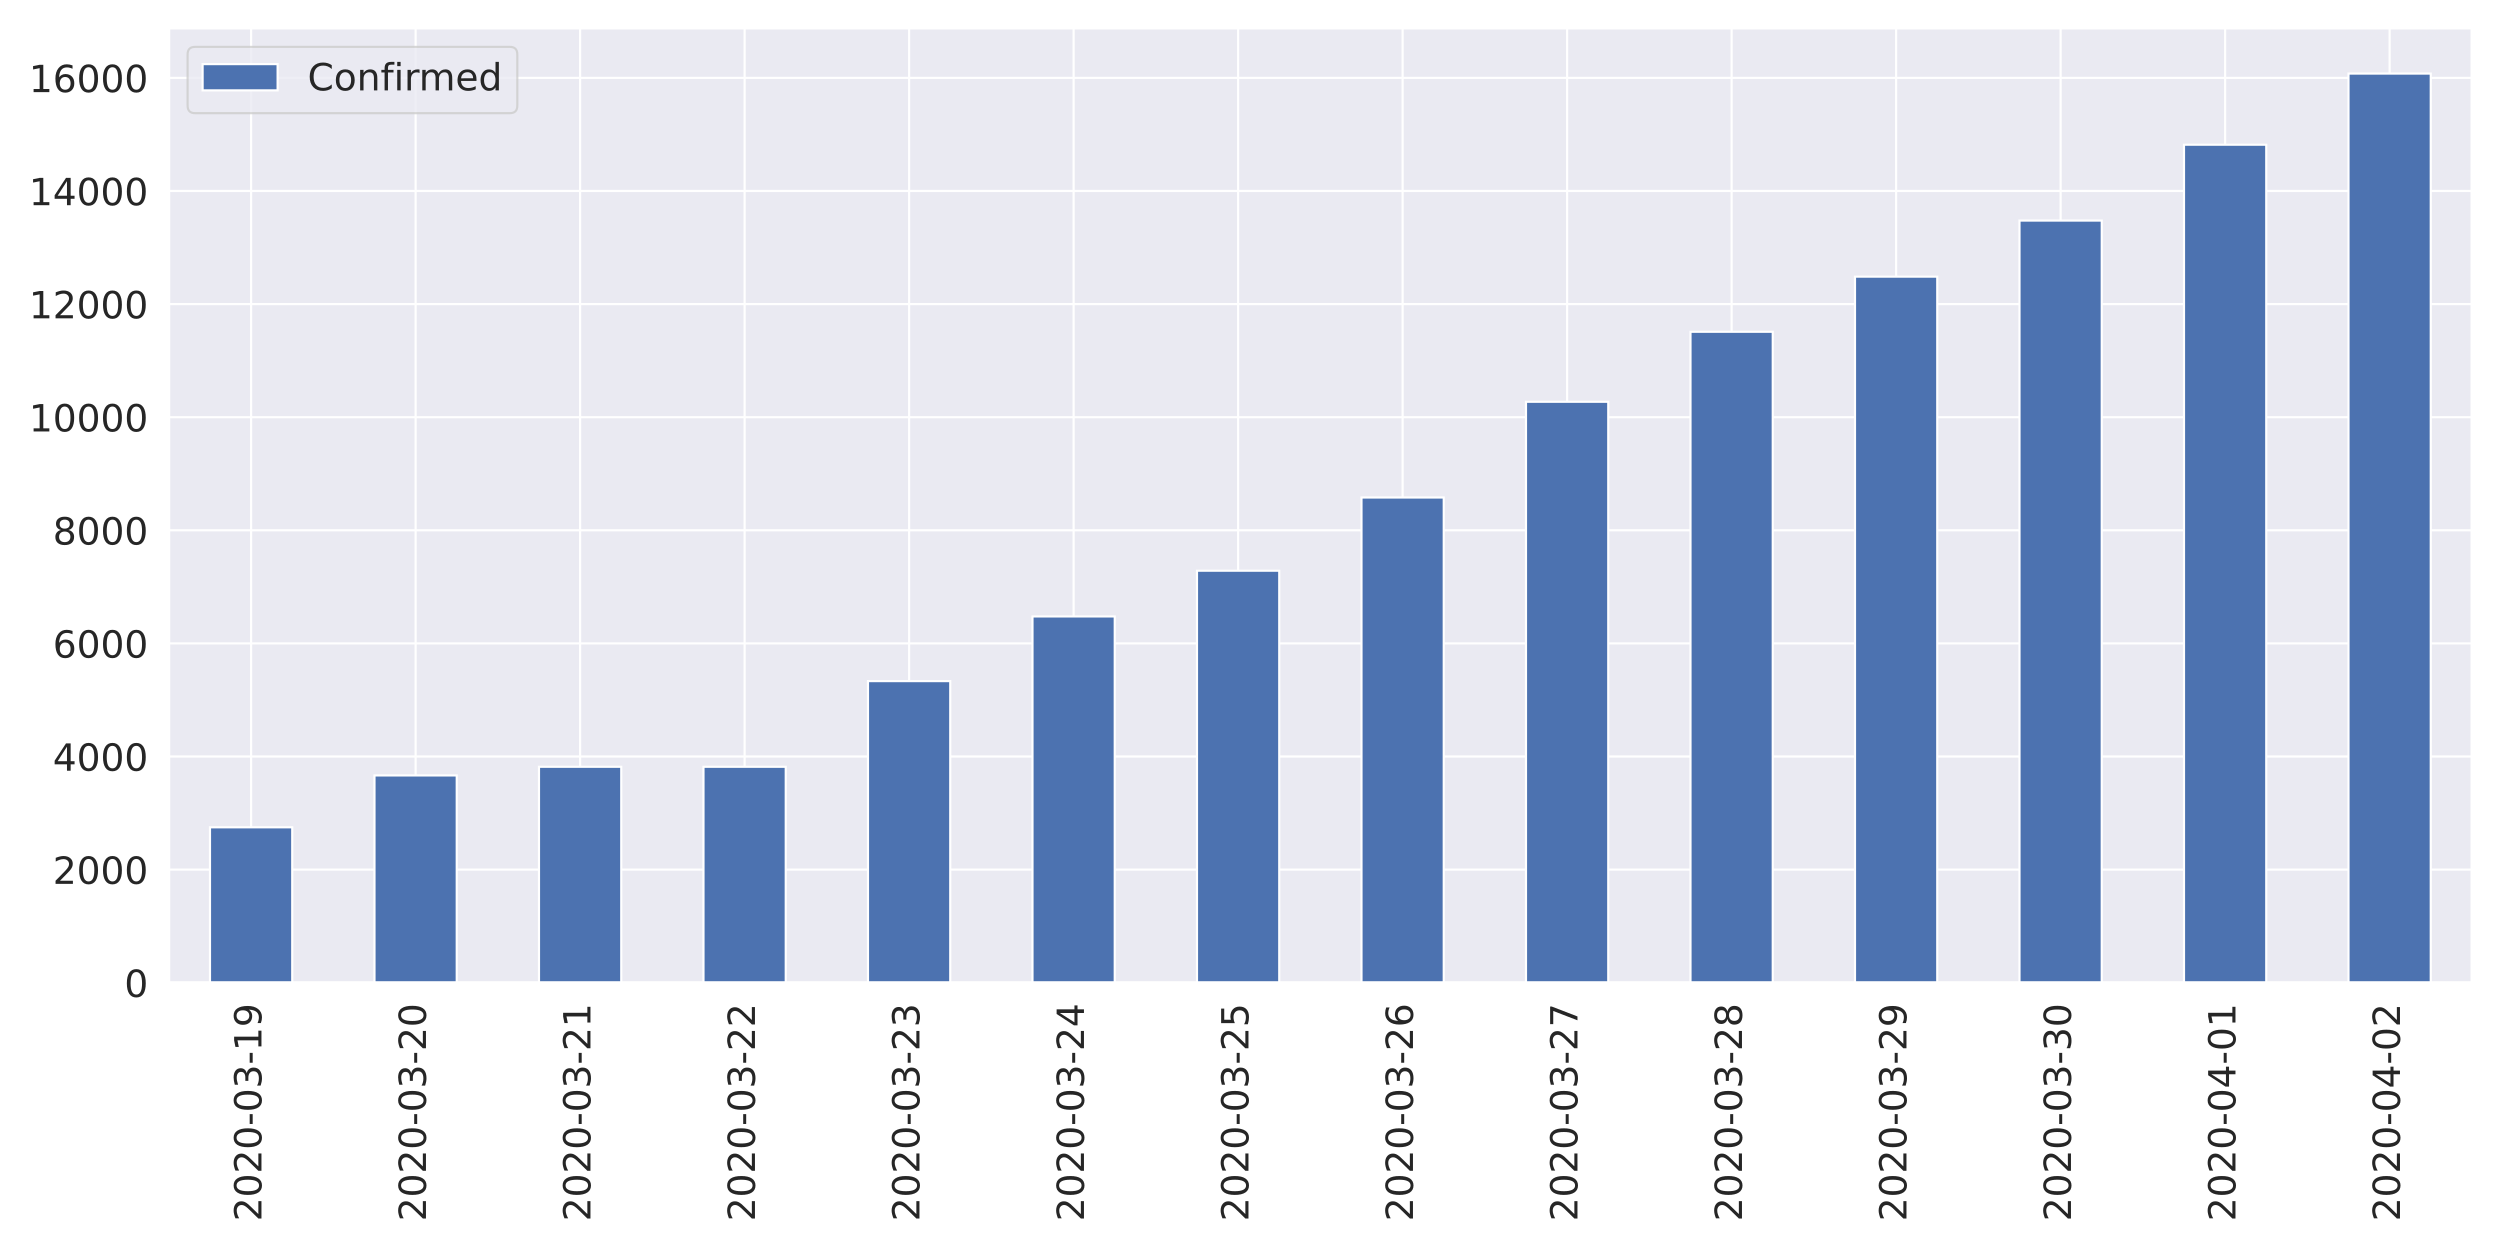
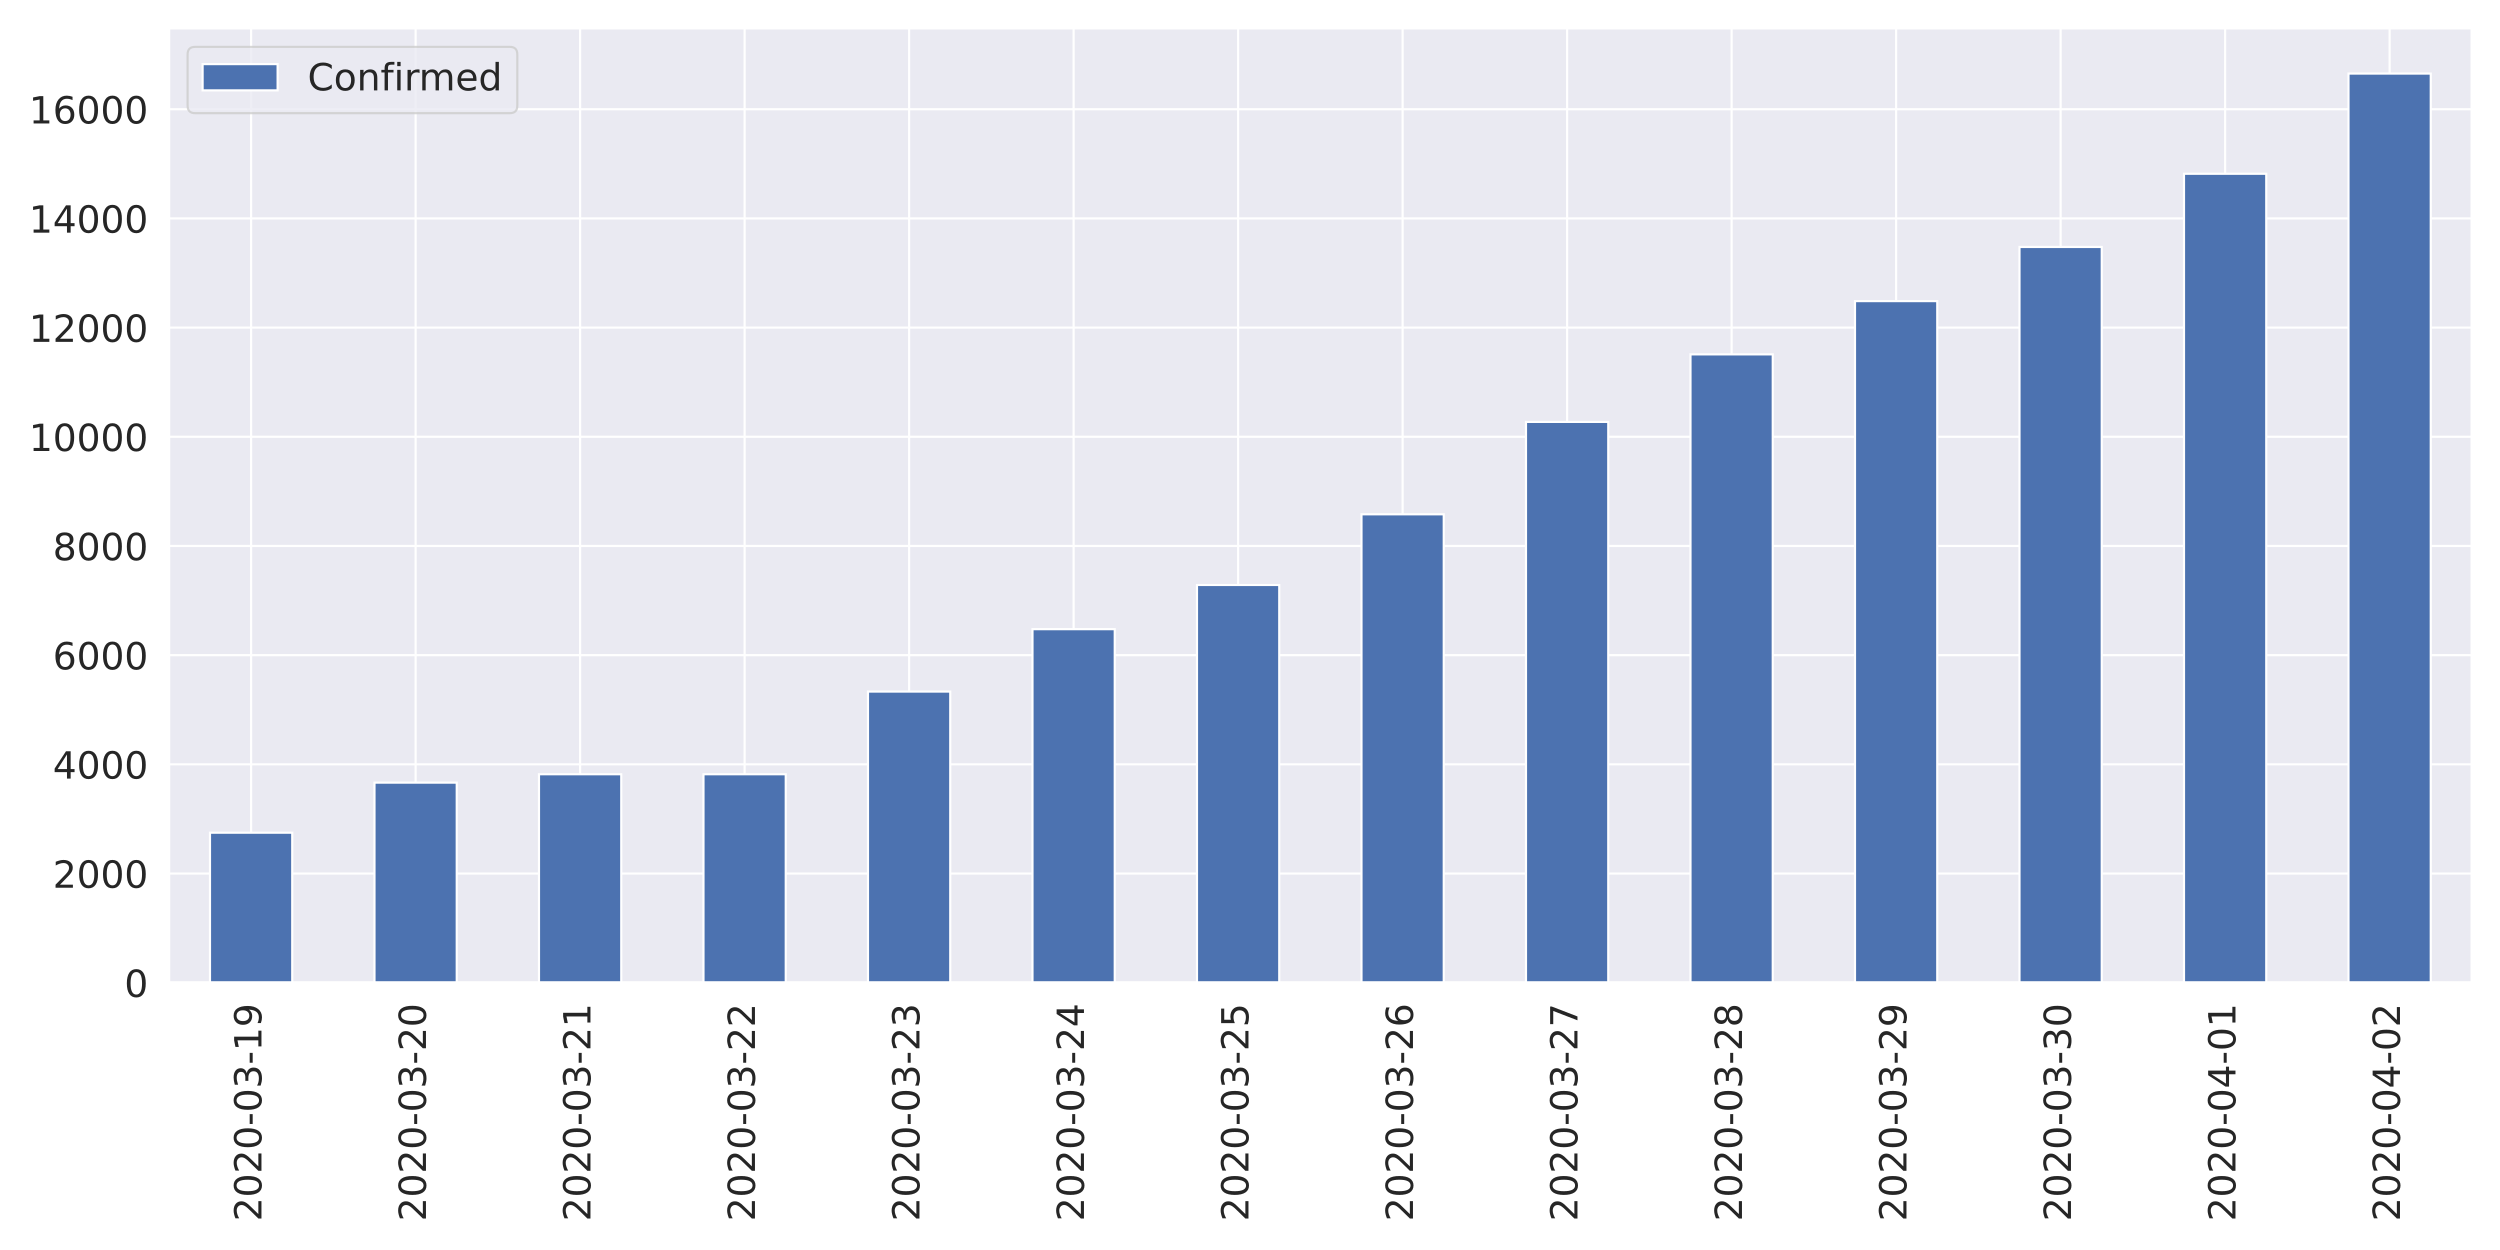
<svg xmlns="http://www.w3.org/2000/svg" xmlns:xlink="http://www.w3.org/1999/xlink" height="576pt" version="1.1" viewBox="0 0 1152 576" width="1152pt">
  <defs>
    <style type="text/css">
*{stroke-linecap:butt;stroke-linejoin:round;}
  </style>
  </defs>
  <g id="figure_1">
    <g id="patch_1">
      <path d="M 0 576  L 1152 576  L 1152 0  L 0 0  z " style="fill:#ffffff;" />
    </g>
    <g id="axes_1">
      <g id="patch_2">
        <path d="M 77.81 452.83  L 1139.04 452.83  L 1139.04 12.96  L 77.81 12.96  z " style="fill:#eaeaf2;" />
      </g>
      <g id="matplotlib.axis_1">
        <g id="xtick_1">
          <g id="line2d_1">
            <path clip-path="url(#p158384bc4e)" d="M 115.711 452.83  L 115.711 12.96  " style="fill:none;stroke:#ffffff;stroke-linecap:round;" />
          </g>
          <g id="text_1">
            <defs>
              <path d="M 19.188 8.297  L 53.609 8.297  L 53.609 0  L 7.328 0  L 7.328 8.297  Q 12.938 14.109 22.625 23.891  Q 32.328 33.688 34.812 36.531  Q 39.547 41.844 41.422 45.531  Q 43.312 49.219 43.312 52.781  Q 43.312 58.594 39.234 62.25  Q 35.156 65.922 28.609 65.922  Q 23.969 65.922 18.812 64.312  Q 13.672 62.703 7.812 59.422  L 7.812 69.391  Q 13.766 71.781 18.938 73  Q 24.125 74.219 28.422 74.219  Q 39.75 74.219 46.484 68.547  Q 53.219 62.891 53.219 53.422  Q 53.219 48.922 51.531 44.891  Q 49.859 40.875 45.406 35.406  Q 44.188 33.984 37.641 27.219  Q 31.109 20.453 19.188 8.297  z " id="DejaVuSans-50" />
              <path d="M 31.781 66.406  Q 24.172 66.406 20.328 58.906  Q 16.5 51.422 16.5 36.375  Q 16.5 21.391 20.328 13.891  Q 24.172 6.391 31.781 6.391  Q 39.453 6.391 43.281 13.891  Q 47.125 21.391 47.125 36.375  Q 47.125 51.422 43.281 58.906  Q 39.453 66.406 31.781 66.406  z M 31.781 74.219  Q 44.047 74.219 50.516 64.516  Q 56.984 54.828 56.984 36.375  Q 56.984 17.969 50.516 8.266  Q 44.047 -1.422 31.781 -1.422  Q 19.531 -1.422 13.062 8.266  Q 6.594 17.969 6.594 36.375  Q 6.594 54.828 13.062 64.516  Q 19.531 74.219 31.781 74.219  z " id="DejaVuSans-48" />
              <path d="M 4.891 31.391  L 31.203 31.391  L 31.203 23.391  L 4.891 23.391  z " id="DejaVuSans-45" />
              <path d="M 40.578 39.312  Q 47.656 37.797 51.625 33  Q 55.609 28.219 55.609 21.188  Q 55.609 10.406 48.188 4.484  Q 40.766 -1.422 27.094 -1.422  Q 22.516 -1.422 17.656 -0.516  Q 12.797 0.391 7.625 2.203  L 7.625 11.719  Q 11.719 9.328 16.594 8.109  Q 21.484 6.891 26.812 6.891  Q 36.078 6.891 40.938 10.547  Q 45.797 14.203 45.797 21.188  Q 45.797 27.641 41.281 31.266  Q 36.766 34.906 28.719 34.906  L 20.219 34.906  L 20.219 43.016  L 29.109 43.016  Q 36.375 43.016 40.234 45.922  Q 44.094 48.828 44.094 54.297  Q 44.094 59.906 40.109 62.906  Q 36.141 65.922 28.719 65.922  Q 24.656 65.922 20.016 65.031  Q 15.375 64.156 9.812 62.312  L 9.812 71.094  Q 15.438 72.656 20.344 73.438  Q 25.25 74.219 29.594 74.219  Q 40.828 74.219 47.359 69.109  Q 53.906 64.016 53.906 55.328  Q 53.906 49.266 50.438 45.094  Q 46.969 40.922 40.578 39.312  z " id="DejaVuSans-51" />
              <path d="M 12.406 8.297  L 28.516 8.297  L 28.516 63.922  L 10.984 60.406  L 10.984 69.391  L 28.422 72.906  L 38.281 72.906  L 38.281 8.297  L 54.391 8.297  L 54.391 0  L 12.406 0  z " id="DejaVuSans-49" />
              <path d="M 10.984 1.516  L 10.984 10.5  Q 14.703 8.734 18.5 7.812  Q 22.312 6.891 25.984 6.891  Q 35.75 6.891 40.891 13.453  Q 46.047 20.016 46.781 33.406  Q 43.953 29.203 39.594 26.953  Q 35.25 24.703 29.984 24.703  Q 19.047 24.703 12.672 31.312  Q 6.297 37.938 6.297 49.422  Q 6.297 60.641 12.938 67.422  Q 19.578 74.219 30.609 74.219  Q 43.266 74.219 49.922 64.516  Q 56.594 54.828 56.594 36.375  Q 56.594 19.141 48.406 8.859  Q 40.234 -1.422 26.422 -1.422  Q 22.703 -1.422 18.891 -0.688  Q 15.094 0.047 10.984 1.516  z M 30.609 32.422  Q 37.25 32.422 41.125 36.953  Q 45.016 41.5 45.016 49.422  Q 45.016 57.281 41.125 61.844  Q 37.25 66.406 30.609 66.406  Q 23.969 66.406 20.094 61.844  Q 16.219 57.281 16.219 49.422  Q 16.219 41.5 20.094 36.953  Q 23.969 32.422 30.609 32.422  z " id="DejaVuSans-57" />
            </defs>
            <g style="fill:#262626;" transform="translate(120.4793 562.7538)rotate(-90)scale(0.1728 -0.1728)">
              <use xlink:href="#DejaVuSans-50" />
              <use x="63.623" xlink:href="#DejaVuSans-48" />
              <use x="127.246" xlink:href="#DejaVuSans-50" />
              <use x="190.869" xlink:href="#DejaVuSans-48" />
              <use x="254.492" xlink:href="#DejaVuSans-45" />
              <use x="290.576" xlink:href="#DejaVuSans-48" />
              <use x="354.199" xlink:href="#DejaVuSans-51" />
              <use x="417.822" xlink:href="#DejaVuSans-45" />
              <use x="453.906" xlink:href="#DejaVuSans-49" />
              <use x="517.529" xlink:href="#DejaVuSans-57" />
            </g>
          </g>
        </g>
        <g id="xtick_2">
          <g id="line2d_2">
            <path clip-path="url(#p158384bc4e)" d="M 191.513 452.83  L 191.513 12.96  " style="fill:none;stroke:#ffffff;stroke-linecap:round;" />
          </g>
          <g id="text_2">
            <g style="fill:#262626;" transform="translate(196.2814 562.7538)rotate(-90)scale(0.1728 -0.1728)">
              <use xlink:href="#DejaVuSans-50" />
              <use x="63.623" xlink:href="#DejaVuSans-48" />
              <use x="127.246" xlink:href="#DejaVuSans-50" />
              <use x="190.869" xlink:href="#DejaVuSans-48" />
              <use x="254.492" xlink:href="#DejaVuSans-45" />
              <use x="290.576" xlink:href="#DejaVuSans-48" />
              <use x="354.199" xlink:href="#DejaVuSans-51" />
              <use x="417.822" xlink:href="#DejaVuSans-45" />
              <use x="453.906" xlink:href="#DejaVuSans-50" />
              <use x="517.529" xlink:href="#DejaVuSans-48" />
            </g>
          </g>
        </g>
        <g id="xtick_3">
          <g id="line2d_3">
            <path clip-path="url(#p158384bc4e)" d="M 267.315 452.83  L 267.315 12.96  " style="fill:none;stroke:#ffffff;stroke-linecap:round;" />
          </g>
          <g id="text_3">
            <g style="fill:#262626;" transform="translate(272.0836 562.7538)rotate(-90)scale(0.1728 -0.1728)">
              <use xlink:href="#DejaVuSans-50" />
              <use x="63.623" xlink:href="#DejaVuSans-48" />
              <use x="127.246" xlink:href="#DejaVuSans-50" />
              <use x="190.869" xlink:href="#DejaVuSans-48" />
              <use x="254.492" xlink:href="#DejaVuSans-45" />
              <use x="290.576" xlink:href="#DejaVuSans-48" />
              <use x="354.199" xlink:href="#DejaVuSans-51" />
              <use x="417.822" xlink:href="#DejaVuSans-45" />
              <use x="453.906" xlink:href="#DejaVuSans-50" />
              <use x="517.529" xlink:href="#DejaVuSans-49" />
            </g>
          </g>
        </g>
        <g id="xtick_4">
          <g id="line2d_4">
            <path clip-path="url(#p158384bc4e)" d="M 343.118 452.83  L 343.118 12.96  " style="fill:none;stroke:#ffffff;stroke-linecap:round;" />
          </g>
          <g id="text_4">
            <g style="fill:#262626;" transform="translate(347.8857 562.7538)rotate(-90)scale(0.1728 -0.1728)">
              <use xlink:href="#DejaVuSans-50" />
              <use x="63.623" xlink:href="#DejaVuSans-48" />
              <use x="127.246" xlink:href="#DejaVuSans-50" />
              <use x="190.869" xlink:href="#DejaVuSans-48" />
              <use x="254.492" xlink:href="#DejaVuSans-45" />
              <use x="290.576" xlink:href="#DejaVuSans-48" />
              <use x="354.199" xlink:href="#DejaVuSans-51" />
              <use x="417.822" xlink:href="#DejaVuSans-45" />
              <use x="453.906" xlink:href="#DejaVuSans-50" />
              <use x="517.529" xlink:href="#DejaVuSans-50" />
            </g>
          </g>
        </g>
        <g id="xtick_5">
          <g id="line2d_5">
            <path clip-path="url(#p158384bc4e)" d="M 418.92 452.83  L 418.92 12.96  " style="fill:none;stroke:#ffffff;stroke-linecap:round;" />
          </g>
          <g id="text_5">
            <g style="fill:#262626;" transform="translate(423.6878 562.7538)rotate(-90)scale(0.1728 -0.1728)">
              <use xlink:href="#DejaVuSans-50" />
              <use x="63.623" xlink:href="#DejaVuSans-48" />
              <use x="127.246" xlink:href="#DejaVuSans-50" />
              <use x="190.869" xlink:href="#DejaVuSans-48" />
              <use x="254.492" xlink:href="#DejaVuSans-45" />
              <use x="290.576" xlink:href="#DejaVuSans-48" />
              <use x="354.199" xlink:href="#DejaVuSans-51" />
              <use x="417.822" xlink:href="#DejaVuSans-45" />
              <use x="453.906" xlink:href="#DejaVuSans-50" />
              <use x="517.529" xlink:href="#DejaVuSans-51" />
            </g>
          </g>
        </g>
        <g id="xtick_6">
          <g id="line2d_6">
            <path clip-path="url(#p158384bc4e)" d="M 494.722 452.83  L 494.722 12.96  " style="fill:none;stroke:#ffffff;stroke-linecap:round;" />
          </g>
          <g id="text_6">
            <defs>
              <path d="M 37.797 64.312  L 12.891 25.391  L 37.797 25.391  z M 35.203 72.906  L 47.609 72.906  L 47.609 25.391  L 58.016 25.391  L 58.016 17.188  L 47.609 17.188  L 47.609 0  L 37.797 0  L 37.797 17.188  L 4.891 17.188  L 4.891 26.703  z " id="DejaVuSans-52" />
            </defs>
            <g style="fill:#262626;" transform="translate(499.49 562.7538)rotate(-90)scale(0.1728 -0.1728)">
              <use xlink:href="#DejaVuSans-50" />
              <use x="63.623" xlink:href="#DejaVuSans-48" />
              <use x="127.246" xlink:href="#DejaVuSans-50" />
              <use x="190.869" xlink:href="#DejaVuSans-48" />
              <use x="254.492" xlink:href="#DejaVuSans-45" />
              <use x="290.576" xlink:href="#DejaVuSans-48" />
              <use x="354.199" xlink:href="#DejaVuSans-51" />
              <use x="417.822" xlink:href="#DejaVuSans-45" />
              <use x="453.906" xlink:href="#DejaVuSans-50" />
              <use x="517.529" xlink:href="#DejaVuSans-52" />
            </g>
          </g>
        </g>
        <g id="xtick_7">
          <g id="line2d_7">
            <path clip-path="url(#p158384bc4e)" d="M 570.524 452.83  L 570.524 12.96  " style="fill:none;stroke:#ffffff;stroke-linecap:round;" />
          </g>
          <g id="text_7">
            <defs>
              <path d="M 10.797 72.906  L 49.516 72.906  L 49.516 64.594  L 19.828 64.594  L 19.828 46.734  Q 21.969 47.469 24.109 47.828  Q 26.266 48.188 28.422 48.188  Q 40.625 48.188 47.75 41.5  Q 54.891 34.812 54.891 23.391  Q 54.891 11.625 47.562 5.094  Q 40.234 -1.422 26.906 -1.422  Q 22.312 -1.422 17.547 -0.641  Q 12.797 0.141 7.719 1.703  L 7.719 11.625  Q 12.109 9.234 16.797 8.062  Q 21.484 6.891 26.703 6.891  Q 35.156 6.891 40.078 11.328  Q 45.016 15.766 45.016 23.391  Q 45.016 31 40.078 35.438  Q 35.156 39.891 26.703 39.891  Q 22.75 39.891 18.812 39.016  Q 14.891 38.141 10.797 36.281  z " id="DejaVuSans-53" />
            </defs>
            <g style="fill:#262626;" transform="translate(575.2921 562.7538)rotate(-90)scale(0.1728 -0.1728)">
              <use xlink:href="#DejaVuSans-50" />
              <use x="63.623" xlink:href="#DejaVuSans-48" />
              <use x="127.246" xlink:href="#DejaVuSans-50" />
              <use x="190.869" xlink:href="#DejaVuSans-48" />
              <use x="254.492" xlink:href="#DejaVuSans-45" />
              <use x="290.576" xlink:href="#DejaVuSans-48" />
              <use x="354.199" xlink:href="#DejaVuSans-51" />
              <use x="417.822" xlink:href="#DejaVuSans-45" />
              <use x="453.906" xlink:href="#DejaVuSans-50" />
              <use x="517.529" xlink:href="#DejaVuSans-53" />
            </g>
          </g>
        </g>
        <g id="xtick_8">
          <g id="line2d_8">
            <path clip-path="url(#p158384bc4e)" d="M 646.326 452.83  L 646.326 12.96  " style="fill:none;stroke:#ffffff;stroke-linecap:round;" />
          </g>
          <g id="text_8">
            <defs>
              <path d="M 33.016 40.375  Q 26.375 40.375 22.484 35.828  Q 18.609 31.297 18.609 23.391  Q 18.609 15.531 22.484 10.953  Q 26.375 6.391 33.016 6.391  Q 39.656 6.391 43.531 10.953  Q 47.406 15.531 47.406 23.391  Q 47.406 31.297 43.531 35.828  Q 39.656 40.375 33.016 40.375  z M 52.594 71.297  L 52.594 62.312  Q 48.875 64.062 45.094 64.984  Q 41.312 65.922 37.594 65.922  Q 27.828 65.922 22.672 59.328  Q 17.531 52.734 16.797 39.406  Q 19.672 43.656 24.016 45.922  Q 28.375 48.188 33.594 48.188  Q 44.578 48.188 50.953 41.516  Q 57.328 34.859 57.328 23.391  Q 57.328 12.156 50.688 5.359  Q 44.047 -1.422 33.016 -1.422  Q 20.359 -1.422 13.672 8.266  Q 6.984 17.969 6.984 36.375  Q 6.984 53.656 15.188 63.938  Q 23.391 74.219 37.203 74.219  Q 40.922 74.219 44.703 73.484  Q 48.484 72.75 52.594 71.297  z " id="DejaVuSans-54" />
            </defs>
            <g style="fill:#262626;" transform="translate(651.0943 562.7538)rotate(-90)scale(0.1728 -0.1728)">
              <use xlink:href="#DejaVuSans-50" />
              <use x="63.623" xlink:href="#DejaVuSans-48" />
              <use x="127.246" xlink:href="#DejaVuSans-50" />
              <use x="190.869" xlink:href="#DejaVuSans-48" />
              <use x="254.492" xlink:href="#DejaVuSans-45" />
              <use x="290.576" xlink:href="#DejaVuSans-48" />
              <use x="354.199" xlink:href="#DejaVuSans-51" />
              <use x="417.822" xlink:href="#DejaVuSans-45" />
              <use x="453.906" xlink:href="#DejaVuSans-50" />
              <use x="517.529" xlink:href="#DejaVuSans-54" />
            </g>
          </g>
        </g>
        <g id="xtick_9">
          <g id="line2d_9">
            <path clip-path="url(#p158384bc4e)" d="M 722.128 452.83  L 722.128 12.96  " style="fill:none;stroke:#ffffff;stroke-linecap:round;" />
          </g>
          <g id="text_9">
            <defs>
              <path d="M 8.203 72.906  L 55.078 72.906  L 55.078 68.703  L 28.609 0  L 18.312 0  L 43.219 64.594  L 8.203 64.594  z " id="DejaVuSans-55" />
            </defs>
            <g style="fill:#262626;" transform="translate(726.8964 562.7538)rotate(-90)scale(0.1728 -0.1728)">
              <use xlink:href="#DejaVuSans-50" />
              <use x="63.623" xlink:href="#DejaVuSans-48" />
              <use x="127.246" xlink:href="#DejaVuSans-50" />
              <use x="190.869" xlink:href="#DejaVuSans-48" />
              <use x="254.492" xlink:href="#DejaVuSans-45" />
              <use x="290.576" xlink:href="#DejaVuSans-48" />
              <use x="354.199" xlink:href="#DejaVuSans-51" />
              <use x="417.822" xlink:href="#DejaVuSans-45" />
              <use x="453.906" xlink:href="#DejaVuSans-50" />
              <use x="517.529" xlink:href="#DejaVuSans-55" />
            </g>
          </g>
        </g>
        <g id="xtick_10">
          <g id="line2d_10">
            <path clip-path="url(#p158384bc4e)" d="M 797.93 452.83  L 797.93 12.96  " style="fill:none;stroke:#ffffff;stroke-linecap:round;" />
          </g>
          <g id="text_10">
            <defs>
              <path d="M 31.781 34.625  Q 24.75 34.625 20.719 30.859  Q 16.703 27.094 16.703 20.516  Q 16.703 13.922 20.719 10.156  Q 24.75 6.391 31.781 6.391  Q 38.812 6.391 42.859 10.172  Q 46.922 13.969 46.922 20.516  Q 46.922 27.094 42.891 30.859  Q 38.875 34.625 31.781 34.625  z M 21.922 38.812  Q 15.578 40.375 12.031 44.719  Q 8.5 49.078 8.5 55.328  Q 8.5 64.062 14.719 69.141  Q 20.953 74.219 31.781 74.219  Q 42.672 74.219 48.875 69.141  Q 55.078 64.062 55.078 55.328  Q 55.078 49.078 51.531 44.719  Q 48 40.375 41.703 38.812  Q 48.828 37.156 52.797 32.312  Q 56.781 27.484 56.781 20.516  Q 56.781 9.906 50.312 4.234  Q 43.844 -1.422 31.781 -1.422  Q 19.734 -1.422 13.25 4.234  Q 6.781 9.906 6.781 20.516  Q 6.781 27.484 10.781 32.312  Q 14.797 37.156 21.922 38.812  z M 18.312 54.391  Q 18.312 48.734 21.844 45.562  Q 25.391 42.391 31.781 42.391  Q 38.141 42.391 41.719 45.562  Q 45.312 48.734 45.312 54.391  Q 45.312 60.062 41.719 63.234  Q 38.141 66.406 31.781 66.406  Q 25.391 66.406 21.844 63.234  Q 18.312 60.062 18.312 54.391  z " id="DejaVuSans-56" />
            </defs>
            <g style="fill:#262626;" transform="translate(802.6986 562.7538)rotate(-90)scale(0.1728 -0.1728)">
              <use xlink:href="#DejaVuSans-50" />
              <use x="63.623" xlink:href="#DejaVuSans-48" />
              <use x="127.246" xlink:href="#DejaVuSans-50" />
              <use x="190.869" xlink:href="#DejaVuSans-48" />
              <use x="254.492" xlink:href="#DejaVuSans-45" />
              <use x="290.576" xlink:href="#DejaVuSans-48" />
              <use x="354.199" xlink:href="#DejaVuSans-51" />
              <use x="417.822" xlink:href="#DejaVuSans-45" />
              <use x="453.906" xlink:href="#DejaVuSans-50" />
              <use x="517.529" xlink:href="#DejaVuSans-56" />
            </g>
          </g>
        </g>
        <g id="xtick_11">
          <g id="line2d_11">
            <path clip-path="url(#p158384bc4e)" d="M 873.732 452.83  L 873.732 12.96  " style="fill:none;stroke:#ffffff;stroke-linecap:round;" />
          </g>
          <g id="text_11">
            <g style="fill:#262626;" transform="translate(878.5007 562.7538)rotate(-90)scale(0.1728 -0.1728)">
              <use xlink:href="#DejaVuSans-50" />
              <use x="63.623" xlink:href="#DejaVuSans-48" />
              <use x="127.246" xlink:href="#DejaVuSans-50" />
              <use x="190.869" xlink:href="#DejaVuSans-48" />
              <use x="254.492" xlink:href="#DejaVuSans-45" />
              <use x="290.576" xlink:href="#DejaVuSans-48" />
              <use x="354.199" xlink:href="#DejaVuSans-51" />
              <use x="417.822" xlink:href="#DejaVuSans-45" />
              <use x="453.906" xlink:href="#DejaVuSans-50" />
              <use x="517.529" xlink:href="#DejaVuSans-57" />
            </g>
          </g>
        </g>
        <g id="xtick_12">
          <g id="line2d_12">
            <path clip-path="url(#p158384bc4e)" d="M 949.535 452.83  L 949.535 12.96  " style="fill:none;stroke:#ffffff;stroke-linecap:round;" />
          </g>
          <g id="text_12">
            <g style="fill:#262626;" transform="translate(954.3028 562.7538)rotate(-90)scale(0.1728 -0.1728)">
              <use xlink:href="#DejaVuSans-50" />
              <use x="63.623" xlink:href="#DejaVuSans-48" />
              <use x="127.246" xlink:href="#DejaVuSans-50" />
              <use x="190.869" xlink:href="#DejaVuSans-48" />
              <use x="254.492" xlink:href="#DejaVuSans-45" />
              <use x="290.576" xlink:href="#DejaVuSans-48" />
              <use x="354.199" xlink:href="#DejaVuSans-51" />
              <use x="417.822" xlink:href="#DejaVuSans-45" />
              <use x="453.906" xlink:href="#DejaVuSans-51" />
              <use x="517.529" xlink:href="#DejaVuSans-48" />
            </g>
          </g>
        </g>
        <g id="xtick_13">
          <g id="line2d_13">
            <path clip-path="url(#p158384bc4e)" d="M 1025.337 452.83  L 1025.337 12.96  " style="fill:none;stroke:#ffffff;stroke-linecap:round;" />
          </g>
          <g id="text_13">
            <g style="fill:#262626;" transform="translate(1030.105 562.7538)rotate(-90)scale(0.1728 -0.1728)">
              <use xlink:href="#DejaVuSans-50" />
              <use x="63.623" xlink:href="#DejaVuSans-48" />
              <use x="127.246" xlink:href="#DejaVuSans-50" />
              <use x="190.869" xlink:href="#DejaVuSans-48" />
              <use x="254.492" xlink:href="#DejaVuSans-45" />
              <use x="290.576" xlink:href="#DejaVuSans-48" />
              <use x="354.199" xlink:href="#DejaVuSans-52" />
              <use x="417.822" xlink:href="#DejaVuSans-45" />
              <use x="453.906" xlink:href="#DejaVuSans-48" />
              <use x="517.529" xlink:href="#DejaVuSans-49" />
            </g>
          </g>
        </g>
        <g id="xtick_14">
          <g id="line2d_14">
            <path clip-path="url(#p158384bc4e)" d="M 1101.139 452.83  L 1101.139 12.96  " style="fill:none;stroke:#ffffff;stroke-linecap:round;" />
          </g>
          <g id="text_14">
            <g style="fill:#262626;" transform="translate(1105.907 562.7538)rotate(-90)scale(0.1728 -0.1728)">
              <use xlink:href="#DejaVuSans-50" />
              <use x="63.623" xlink:href="#DejaVuSans-48" />
              <use x="127.246" xlink:href="#DejaVuSans-50" />
              <use x="190.869" xlink:href="#DejaVuSans-48" />
              <use x="254.492" xlink:href="#DejaVuSans-45" />
              <use x="290.576" xlink:href="#DejaVuSans-48" />
              <use x="354.199" xlink:href="#DejaVuSans-52" />
              <use x="417.822" xlink:href="#DejaVuSans-45" />
              <use x="453.906" xlink:href="#DejaVuSans-48" />
              <use x="517.529" xlink:href="#DejaVuSans-50" />
            </g>
          </g>
        </g>
      </g>
      <g id="matplotlib.axis_2">
        <g id="ytick_1">
          <g id="line2d_15">
            <path clip-path="url(#p158384bc4e)" d="M 77.81 452.83  L 1139.04 452.83  " style="fill:none;stroke:#ffffff;stroke-linecap:round;" />
          </g>
          <g id="text_15">
            <g style="fill:#262626;" transform="translate(57.3156 459.3951)scale(0.1728 -0.1728)">
              <use xlink:href="#DejaVuSans-48" />
            </g>
          </g>
        </g>
        <g id="ytick_2">
          <g id="line2d_16">
-             <path clip-path="url(#p158384bc4e)" d="M 77.81 400.712  L 1139.04 400.712  " style="fill:none;stroke:#ffffff;stroke-linecap:round;" />
+             <path clip-path="url(#p158384bc4e)" d="M 77.81 402.518  L 1139.04 402.518  " style="fill:none;stroke:#ffffff;stroke-linecap:round;" />
          </g>
          <g id="text_16">
-             <g style="fill:#262626;" transform="translate(24.3324 407.2771)scale(0.1728 -0.1728)">
+             <g style="fill:#262626;" transform="translate(24.3324 409.0829)scale(0.1728 -0.1728)">
              <use xlink:href="#DejaVuSans-50" />
              <use x="63.623" xlink:href="#DejaVuSans-48" />
              <use x="127.246" xlink:href="#DejaVuSans-48" />
              <use x="190.869" xlink:href="#DejaVuSans-48" />
            </g>
          </g>
        </g>
        <g id="ytick_3">
          <g id="line2d_17">
-             <path clip-path="url(#p158384bc4e)" d="M 77.81 348.594  L 1139.04 348.594  " style="fill:none;stroke:#ffffff;stroke-linecap:round;" />
+             <path clip-path="url(#p158384bc4e)" d="M 77.81 352.206  L 1139.04 352.206  " style="fill:none;stroke:#ffffff;stroke-linecap:round;" />
          </g>
          <g id="text_17">
-             <g style="fill:#262626;" transform="translate(24.3324 355.1592)scale(0.1728 -0.1728)">
+             <g style="fill:#262626;" transform="translate(24.3324 358.7708)scale(0.1728 -0.1728)">
              <use xlink:href="#DejaVuSans-52" />
              <use x="63.623" xlink:href="#DejaVuSans-48" />
              <use x="127.246" xlink:href="#DejaVuSans-48" />
              <use x="190.869" xlink:href="#DejaVuSans-48" />
            </g>
          </g>
        </g>
        <g id="ytick_4">
          <g id="line2d_18">
-             <path clip-path="url(#p158384bc4e)" d="M 77.81 296.476  L 1139.04 296.476  " style="fill:none;stroke:#ffffff;stroke-linecap:round;" />
+             <path clip-path="url(#p158384bc4e)" d="M 77.81 301.894  L 1139.04 301.894  " style="fill:none;stroke:#ffffff;stroke-linecap:round;" />
          </g>
          <g id="text_18">
-             <g style="fill:#262626;" transform="translate(24.3324 303.0413)scale(0.1728 -0.1728)">
+             <g style="fill:#262626;" transform="translate(24.3324 308.4587)scale(0.1728 -0.1728)">
              <use xlink:href="#DejaVuSans-54" />
              <use x="63.623" xlink:href="#DejaVuSans-48" />
              <use x="127.246" xlink:href="#DejaVuSans-48" />
              <use x="190.869" xlink:href="#DejaVuSans-48" />
            </g>
          </g>
        </g>
        <g id="ytick_5">
          <g id="line2d_19">
-             <path clip-path="url(#p158384bc4e)" d="M 77.81 244.358  L 1139.04 244.358  " style="fill:none;stroke:#ffffff;stroke-linecap:round;" />
+             <path clip-path="url(#p158384bc4e)" d="M 77.81 251.582  L 1139.04 251.582  " style="fill:none;stroke:#ffffff;stroke-linecap:round;" />
          </g>
          <g id="text_19">
-             <g style="fill:#262626;" transform="translate(24.3324 250.9234)scale(0.1728 -0.1728)">
+             <g style="fill:#262626;" transform="translate(24.3324 258.1466)scale(0.1728 -0.1728)">
              <use xlink:href="#DejaVuSans-56" />
              <use x="63.623" xlink:href="#DejaVuSans-48" />
              <use x="127.246" xlink:href="#DejaVuSans-48" />
              <use x="190.869" xlink:href="#DejaVuSans-48" />
            </g>
          </g>
        </g>
        <g id="ytick_6">
          <g id="line2d_20">
-             <path clip-path="url(#p158384bc4e)" d="M 77.81 192.24  L 1139.04 192.24  " style="fill:none;stroke:#ffffff;stroke-linecap:round;" />
+             <path clip-path="url(#p158384bc4e)" d="M 77.81 201.269  L 1139.04 201.269  " style="fill:none;stroke:#ffffff;stroke-linecap:round;" />
          </g>
          <g id="text_20">
-             <g style="fill:#262626;" transform="translate(13.338 198.8055)scale(0.1728 -0.1728)">
+             <g style="fill:#262626;" transform="translate(13.338 207.8345)scale(0.1728 -0.1728)">
              <use xlink:href="#DejaVuSans-49" />
              <use x="63.623" xlink:href="#DejaVuSans-48" />
              <use x="127.246" xlink:href="#DejaVuSans-48" />
              <use x="190.869" xlink:href="#DejaVuSans-48" />
              <use x="254.492" xlink:href="#DejaVuSans-48" />
            </g>
          </g>
        </g>
        <g id="ytick_7">
          <g id="line2d_21">
-             <path clip-path="url(#p158384bc4e)" d="M 77.81 140.123  L 1139.04 140.123  " style="fill:none;stroke:#ffffff;stroke-linecap:round;" />
+             <path clip-path="url(#p158384bc4e)" d="M 77.81 150.957  L 1139.04 150.957  " style="fill:none;stroke:#ffffff;stroke-linecap:round;" />
          </g>
          <g id="text_21">
-             <g style="fill:#262626;" transform="translate(13.338 146.6876)scale(0.1728 -0.1728)">
+             <g style="fill:#262626;" transform="translate(13.338 157.5224)scale(0.1728 -0.1728)">
              <use xlink:href="#DejaVuSans-49" />
              <use x="63.623" xlink:href="#DejaVuSans-50" />
              <use x="127.246" xlink:href="#DejaVuSans-48" />
              <use x="190.869" xlink:href="#DejaVuSans-48" />
              <use x="254.492" xlink:href="#DejaVuSans-48" />
            </g>
          </g>
        </g>
        <g id="ytick_8">
          <g id="line2d_22">
-             <path clip-path="url(#p158384bc4e)" d="M 77.81 88.005  L 1139.04 88.005  " style="fill:none;stroke:#ffffff;stroke-linecap:round;" />
+             <path clip-path="url(#p158384bc4e)" d="M 77.81 100.645  L 1139.04 100.645  " style="fill:none;stroke:#ffffff;stroke-linecap:round;" />
          </g>
          <g id="text_22">
-             <g style="fill:#262626;" transform="translate(13.338 94.56964)scale(0.1728 -0.1728)">
+             <g style="fill:#262626;" transform="translate(13.338 107.2103)scale(0.1728 -0.1728)">
              <use xlink:href="#DejaVuSans-49" />
              <use x="63.623" xlink:href="#DejaVuSans-52" />
              <use x="127.246" xlink:href="#DejaVuSans-48" />
              <use x="190.869" xlink:href="#DejaVuSans-48" />
              <use x="254.492" xlink:href="#DejaVuSans-48" />
            </g>
          </g>
        </g>
        <g id="ytick_9">
          <g id="line2d_23">
-             <path clip-path="url(#p158384bc4e)" d="M 77.81 35.887  L 1139.04 35.887  " style="fill:none;stroke:#ffffff;stroke-linecap:round;" />
+             <path clip-path="url(#p158384bc4e)" d="M 77.81 50.333  L 1139.04 50.333  " style="fill:none;stroke:#ffffff;stroke-linecap:round;" />
          </g>
          <g id="text_23">
-             <g style="fill:#262626;" transform="translate(13.338 42.45172)scale(0.1728 -0.1728)">
+             <g style="fill:#262626;" transform="translate(13.338 56.89814)scale(0.1728 -0.1728)">
              <use xlink:href="#DejaVuSans-49" />
              <use x="63.623" xlink:href="#DejaVuSans-54" />
              <use x="127.246" xlink:href="#DejaVuSans-48" />
              <use x="190.869" xlink:href="#DejaVuSans-48" />
              <use x="254.492" xlink:href="#DejaVuSans-48" />
            </g>
          </g>
        </g>
      </g>
      <g id="patch_3">
-         <path clip-path="url(#p158384bc4e)" d="M 96.761 452.83  L 134.662 452.83  L 134.662 381.22  L 96.761 381.22  z " style="fill:#4c72b0;stroke:#ffffff;stroke-linejoin:miter;" />
+         <path clip-path="url(#p158384bc4e)" d="M 96.761 452.83  L 134.662 452.83  L 134.662 383.701  L 96.761 383.701  z " style="fill:#4c72b0;stroke:#ffffff;stroke-linejoin:miter;" />
      </g>
      <g id="patch_4">
-         <path clip-path="url(#p158384bc4e)" d="M 172.563 452.83  L 210.464 452.83  L 210.464 357.324  L 172.563 357.324  z " style="fill:#4c72b0;stroke:#ffffff;stroke-linejoin:miter;" />
+         <path clip-path="url(#p158384bc4e)" d="M 172.563 452.83  L 210.464 452.83  L 210.464 360.633  L 172.563 360.633  z " style="fill:#4c72b0;stroke:#ffffff;stroke-linejoin:miter;" />
      </g>
      <g id="patch_5">
-         <path clip-path="url(#p158384bc4e)" d="M 248.365 452.83  L 286.266 452.83  L 286.266 353.337  L 248.365 353.337  z " style="fill:#4c72b0;stroke:#ffffff;stroke-linejoin:miter;" />
+         <path clip-path="url(#p158384bc4e)" d="M 248.365 452.83  L 286.266 452.83  L 286.266 356.784  L 248.365 356.784  z " style="fill:#4c72b0;stroke:#ffffff;stroke-linejoin:miter;" />
      </g>
      <g id="patch_6">
-         <path clip-path="url(#p158384bc4e)" d="M 324.167 452.83  L 362.068 452.83  L 362.068 353.337  L 324.167 353.337  z " style="fill:#4c72b0;stroke:#ffffff;stroke-linejoin:miter;" />
+         <path clip-path="url(#p158384bc4e)" d="M 324.167 452.83  L 362.068 452.83  L 362.068 356.784  L 324.167 356.784  z " style="fill:#4c72b0;stroke:#ffffff;stroke-linejoin:miter;" />
      </g>
      <g id="patch_7">
-         <path clip-path="url(#p158384bc4e)" d="M 399.969 452.83  L 437.87 452.83  L 437.87 313.858  L 399.969 313.858  z " style="fill:#4c72b0;stroke:#ffffff;stroke-linejoin:miter;" />
+         <path clip-path="url(#p158384bc4e)" d="M 399.969 452.83  L 437.87 452.83  L 437.87 318.673  L 399.969 318.673  z " style="fill:#4c72b0;stroke:#ffffff;stroke-linejoin:miter;" />
      </g>
      <g id="patch_8">
-         <path clip-path="url(#p158384bc4e)" d="M 475.771 452.83  L 513.672 452.83  L 513.672 284.072  L 475.771 284.072  z " style="fill:#4c72b0;stroke:#ffffff;stroke-linejoin:miter;" />
+         <path clip-path="url(#p158384bc4e)" d="M 475.771 452.83  L 513.672 452.83  L 513.672 289.919  L 475.771 289.919  z " style="fill:#4c72b0;stroke:#ffffff;stroke-linejoin:miter;" />
      </g>
      <g id="patch_9">
-         <path clip-path="url(#p158384bc4e)" d="M 551.573 452.83  L 589.474 452.83  L 589.474 262.99  L 551.573 262.99  z " style="fill:#4c72b0;stroke:#ffffff;stroke-linejoin:miter;" />
+         <path clip-path="url(#p158384bc4e)" d="M 551.573 452.83  L 589.474 452.83  L 589.474 269.568  L 551.573 269.568  z " style="fill:#4c72b0;stroke:#ffffff;stroke-linejoin:miter;" />
      </g>
      <g id="patch_10">
-         <path clip-path="url(#p158384bc4e)" d="M 627.376 452.83  L 665.277 452.83  L 665.277 229.244  L 627.376 229.244  z " style="fill:#4c72b0;stroke:#ffffff;stroke-linejoin:miter;" />
+         <path clip-path="url(#p158384bc4e)" d="M 627.376 452.83  L 665.277 452.83  L 665.277 236.991  L 627.376 236.991  z " style="fill:#4c72b0;stroke:#ffffff;stroke-linejoin:miter;" />
      </g>
      <g id="patch_11">
-         <path clip-path="url(#p158384bc4e)" d="M 703.178 452.83  L 741.079 452.83  L 741.079 185.152  L 703.178 185.152  z " style="fill:#4c72b0;stroke:#ffffff;stroke-linejoin:miter;" />
+         <path clip-path="url(#p158384bc4e)" d="M 703.178 452.83  L 741.079 452.83  L 741.079 194.427  L 703.178 194.427  z " style="fill:#4c72b0;stroke:#ffffff;stroke-linejoin:miter;" />
      </g>
      <g id="patch_12">
-         <path clip-path="url(#p158384bc4e)" d="M 778.98 452.83  L 816.881 452.83  L 816.881 152.891  L 778.98 152.891  z " style="fill:#4c72b0;stroke:#ffffff;stroke-linejoin:miter;" />
+         <path clip-path="url(#p158384bc4e)" d="M 778.98 452.83  L 816.881 452.83  L 816.881 163.284  L 778.98 163.284  z " style="fill:#4c72b0;stroke:#ffffff;stroke-linejoin:miter;" />
      </g>
      <g id="patch_13">
-         <path clip-path="url(#p158384bc4e)" d="M 854.782 452.83  L 892.683 452.83  L 892.683 127.484  L 854.782 127.484  z " style="fill:#4c72b0;stroke:#ffffff;stroke-linejoin:miter;" />
+         <path clip-path="url(#p158384bc4e)" d="M 854.782 452.83  L 892.683 452.83  L 892.683 138.757  L 854.782 138.757  z " style="fill:#4c72b0;stroke:#ffffff;stroke-linejoin:miter;" />
      </g>
      <g id="patch_14">
-         <path clip-path="url(#p158384bc4e)" d="M 930.584 452.83  L 968.485 452.83  L 968.485 101.633  L 930.584 101.633  z " style="fill:#4c72b0;stroke:#ffffff;stroke-linejoin:miter;" />
+         <path clip-path="url(#p158384bc4e)" d="M 930.584 452.83  L 968.485 452.83  L 968.485 113.802  L 930.584 113.802  z " style="fill:#4c72b0;stroke:#ffffff;stroke-linejoin:miter;" />
      </g>
      <g id="patch_15">
-         <path clip-path="url(#p158384bc4e)" d="M 1006.386 452.83  L 1044.287 452.83  L 1044.287 66.688  L 1006.386 66.688  z " style="fill:#4c72b0;stroke:#ffffff;stroke-linejoin:miter;" />
+         <path clip-path="url(#p158384bc4e)" d="M 1006.386 452.83  L 1044.287 452.83  L 1044.287 80.068  L 1006.386 80.068  z " style="fill:#4c72b0;stroke:#ffffff;stroke-linejoin:miter;" />
      </g>
      <g id="patch_16">
        <path clip-path="url(#p158384bc4e)" d="M 1082.188 452.83  L 1120.089 452.83  L 1120.089 33.906  L 1082.188 33.906  z " style="fill:#4c72b0;stroke:#ffffff;stroke-linejoin:miter;" />
      </g>
      <g id="patch_17">
        <path d="M 77.81 452.83  L 77.81 12.96  " style="fill:none;stroke:#ffffff;stroke-linecap:square;stroke-linejoin:miter;stroke-width:1.25;" />
      </g>
      <g id="patch_18">
        <path d="M 1139.04 452.83  L 1139.04 12.96  " style="fill:none;stroke:#ffffff;stroke-linecap:square;stroke-linejoin:miter;stroke-width:1.25;" />
      </g>
      <g id="patch_19">
        <path d="M 77.81 452.83  L 1139.04 452.83  " style="fill:none;stroke:#ffffff;stroke-linecap:square;stroke-linejoin:miter;stroke-width:1.25;" />
      </g>
      <g id="patch_20">
        <path d="M 77.81 12.96  L 1139.04 12.96  " style="fill:none;stroke:#ffffff;stroke-linecap:square;stroke-linejoin:miter;stroke-width:1.25;" />
      </g>
      <g id="legend_1">
        <g id="patch_21">
          <path d="M 89.906 52.148  L 234.912 52.148  Q 238.368 52.148 238.368 48.692  L 238.368 25.056  Q 238.368 21.6 234.912 21.6  L 89.906 21.6  Q 86.45 21.6 86.45 25.056  L 86.45 48.692  Q 86.45 52.148 89.906 52.148  z " style="fill:#eaeaf2;opacity:0.8;stroke:#cccccc;stroke-linejoin:miter;" />
        </g>
        <g id="patch_22">
          <path d="M 93.362 41.642  L 127.922 41.642  L 127.922 29.546  L 93.362 29.546  z " style="fill:#4c72b0;stroke:#ffffff;stroke-linejoin:miter;" />
        </g>
        <g id="text_24">
          <defs>
            <path d="M 64.406 67.281  L 64.406 56.891  Q 59.422 61.531 53.781 63.812  Q 48.141 66.109 41.797 66.109  Q 29.297 66.109 22.656 58.469  Q 16.016 50.828 16.016 36.375  Q 16.016 21.969 22.656 14.328  Q 29.297 6.688 41.797 6.688  Q 48.141 6.688 53.781 8.984  Q 59.422 11.281 64.406 15.922  L 64.406 5.609  Q 59.234 2.094 53.438 0.328  Q 47.656 -1.422 41.219 -1.422  Q 24.656 -1.422 15.125 8.703  Q 5.609 18.844 5.609 36.375  Q 5.609 53.953 15.125 64.078  Q 24.656 74.219 41.219 74.219  Q 47.75 74.219 53.531 72.484  Q 59.328 70.75 64.406 67.281  z " id="DejaVuSans-67" />
            <path d="M 30.609 48.391  Q 23.391 48.391 19.188 42.75  Q 14.984 37.109 14.984 27.297  Q 14.984 17.484 19.156 11.844  Q 23.344 6.203 30.609 6.203  Q 37.797 6.203 41.984 11.859  Q 46.188 17.531 46.188 27.297  Q 46.188 37.016 41.984 42.703  Q 37.797 48.391 30.609 48.391  z M 30.609 56  Q 42.328 56 49.016 48.375  Q 55.719 40.766 55.719 27.297  Q 55.719 13.875 49.016 6.219  Q 42.328 -1.422 30.609 -1.422  Q 18.844 -1.422 12.172 6.219  Q 5.516 13.875 5.516 27.297  Q 5.516 40.766 12.172 48.375  Q 18.844 56 30.609 56  z " id="DejaVuSans-111" />
            <path d="M 54.891 33.016  L 54.891 0  L 45.906 0  L 45.906 32.719  Q 45.906 40.484 42.875 44.328  Q 39.844 48.188 33.797 48.188  Q 26.516 48.188 22.312 43.547  Q 18.109 38.922 18.109 30.906  L 18.109 0  L 9.078 0  L 9.078 54.688  L 18.109 54.688  L 18.109 46.188  Q 21.344 51.125 25.703 53.562  Q 30.078 56 35.797 56  Q 45.219 56 50.047 50.172  Q 54.891 44.344 54.891 33.016  z " id="DejaVuSans-110" />
            <path d="M 37.109 75.984  L 37.109 68.5  L 28.516 68.5  Q 23.688 68.5 21.797 66.547  Q 19.922 64.594 19.922 59.516  L 19.922 54.688  L 34.719 54.688  L 34.719 47.703  L 19.922 47.703  L 19.922 0  L 10.891 0  L 10.891 47.703  L 2.297 47.703  L 2.297 54.688  L 10.891 54.688  L 10.891 58.5  Q 10.891 67.625 15.141 71.797  Q 19.391 75.984 28.609 75.984  z " id="DejaVuSans-102" />
            <path d="M 9.422 54.688  L 18.406 54.688  L 18.406 0  L 9.422 0  z M 9.422 75.984  L 18.406 75.984  L 18.406 64.594  L 9.422 64.594  z " id="DejaVuSans-105" />
            <path d="M 41.109 46.297  Q 39.594 47.172 37.812 47.578  Q 36.031 48 33.891 48  Q 26.266 48 22.188 43.047  Q 18.109 38.094 18.109 28.812  L 18.109 0  L 9.078 0  L 9.078 54.688  L 18.109 54.688  L 18.109 46.188  Q 20.953 51.172 25.484 53.578  Q 30.031 56 36.531 56  Q 37.453 56 38.578 55.875  Q 39.703 55.766 41.062 55.516  z " id="DejaVuSans-114" />
            <path d="M 52 44.188  Q 55.375 50.25 60.062 53.125  Q 64.75 56 71.094 56  Q 79.641 56 84.281 50.016  Q 88.922 44.047 88.922 33.016  L 88.922 0  L 79.891 0  L 79.891 32.719  Q 79.891 40.578 77.094 44.375  Q 74.312 48.188 68.609 48.188  Q 61.625 48.188 57.562 43.547  Q 53.516 38.922 53.516 30.906  L 53.516 0  L 44.484 0  L 44.484 32.719  Q 44.484 40.625 41.703 44.406  Q 38.922 48.188 33.109 48.188  Q 26.219 48.188 22.156 43.531  Q 18.109 38.875 18.109 30.906  L 18.109 0  L 9.078 0  L 9.078 54.688  L 18.109 54.688  L 18.109 46.188  Q 21.188 51.219 25.484 53.609  Q 29.781 56 35.688 56  Q 41.656 56 45.828 52.969  Q 50 49.953 52 44.188  z " id="DejaVuSans-109" />
            <path d="M 56.203 29.594  L 56.203 25.203  L 14.891 25.203  Q 15.484 15.922 20.484 11.062  Q 25.484 6.203 34.422 6.203  Q 39.594 6.203 44.453 7.469  Q 49.312 8.734 54.109 11.281  L 54.109 2.781  Q 49.266 0.734 44.188 -0.344  Q 39.109 -1.422 33.891 -1.422  Q 20.797 -1.422 13.156 6.188  Q 5.516 13.812 5.516 26.812  Q 5.516 40.234 12.766 48.109  Q 20.016 56 32.328 56  Q 43.359 56 49.781 48.891  Q 56.203 41.797 56.203 29.594  z M 47.219 32.234  Q 47.125 39.594 43.094 43.984  Q 39.062 48.391 32.422 48.391  Q 24.906 48.391 20.391 44.141  Q 15.875 39.891 15.188 32.172  z " id="DejaVuSans-101" />
            <path d="M 45.406 46.391  L 45.406 75.984  L 54.391 75.984  L 54.391 0  L 45.406 0  L 45.406 8.203  Q 42.578 3.328 38.25 0.953  Q 33.938 -1.422 27.875 -1.422  Q 17.969 -1.422 11.734 6.484  Q 5.516 14.406 5.516 27.297  Q 5.516 40.188 11.734 48.094  Q 17.969 56 27.875 56  Q 33.938 56 38.25 53.625  Q 42.578 51.266 45.406 46.391  z M 14.797 27.297  Q 14.797 17.391 18.875 11.75  Q 22.953 6.109 30.078 6.109  Q 37.203 6.109 41.297 11.75  Q 45.406 17.391 45.406 27.297  Q 45.406 37.203 41.297 42.844  Q 37.203 48.484 30.078 48.484  Q 22.953 48.484 18.875 42.844  Q 14.797 37.203 14.797 27.297  z " id="DejaVuSans-100" />
          </defs>
          <g style="fill:#262626;" transform="translate(141.746 41.6421)scale(0.1728 -0.1728)">
            <use xlink:href="#DejaVuSans-67" />
            <use x="69.824" xlink:href="#DejaVuSans-111" />
            <use x="131.006" xlink:href="#DejaVuSans-110" />
            <use x="194.385" xlink:href="#DejaVuSans-102" />
            <use x="229.59" xlink:href="#DejaVuSans-105" />
            <use x="257.373" xlink:href="#DejaVuSans-114" />
            <use x="296.736" xlink:href="#DejaVuSans-109" />
            <use x="394.148" xlink:href="#DejaVuSans-101" />
            <use x="455.672" xlink:href="#DejaVuSans-100" />
          </g>
        </g>
      </g>
    </g>
  </g>
  <defs>
    <clipPath id="p158384bc4e">
      <rect height="439.87" width="1061.23" x="77.81" y="12.96" />
    </clipPath>
  </defs>
</svg>
